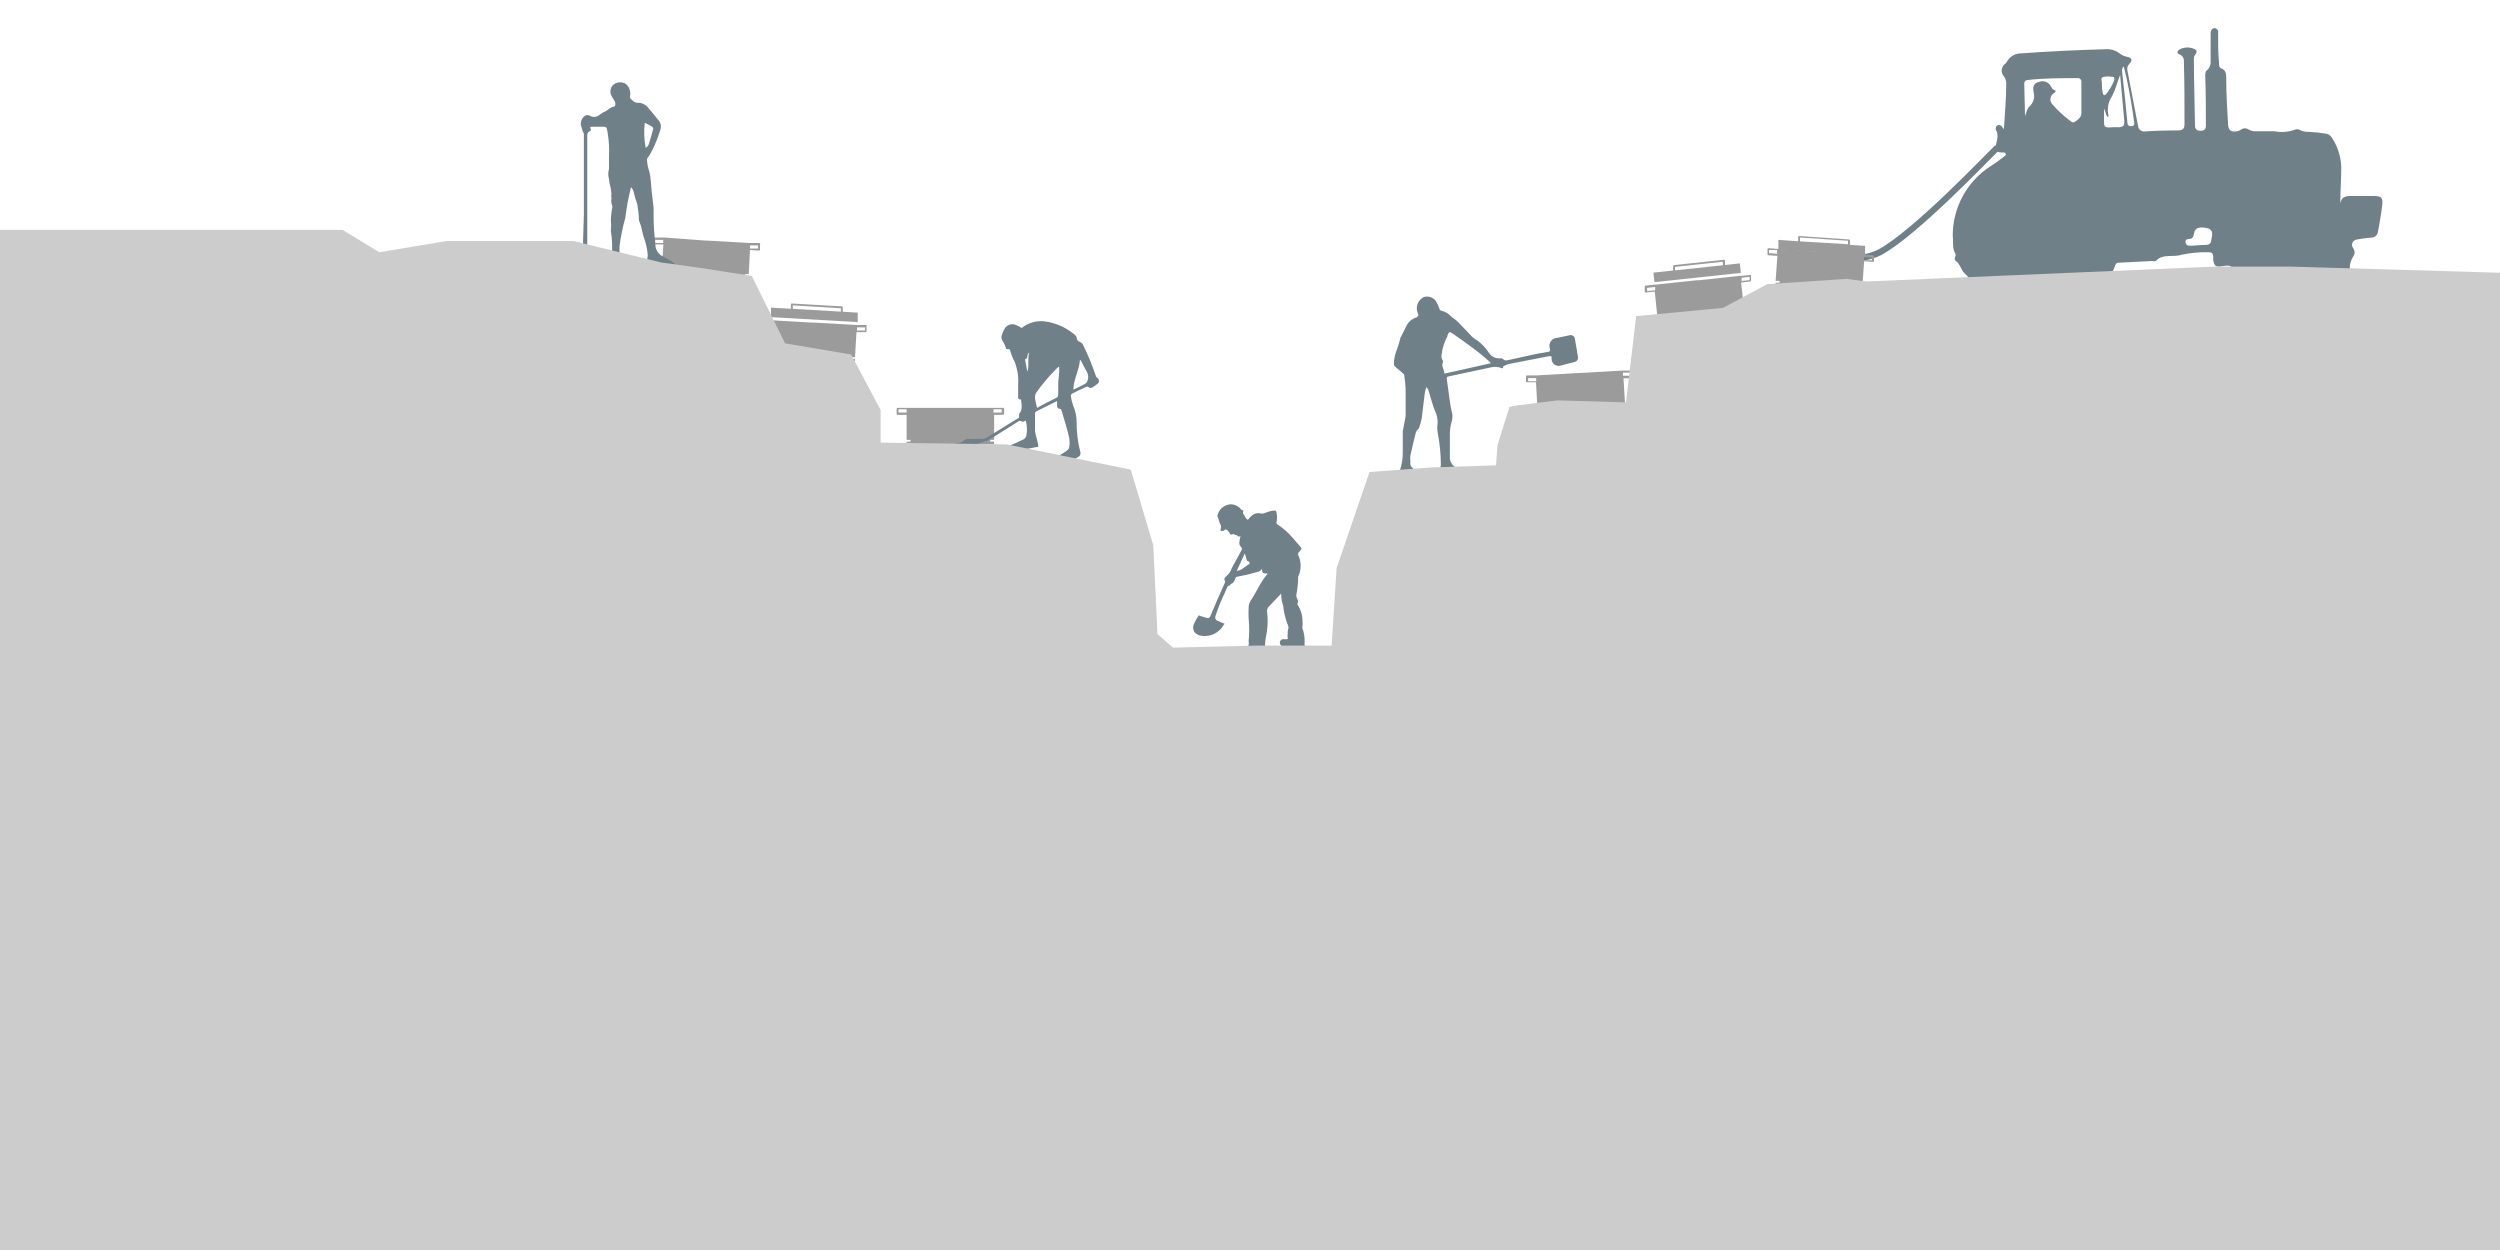
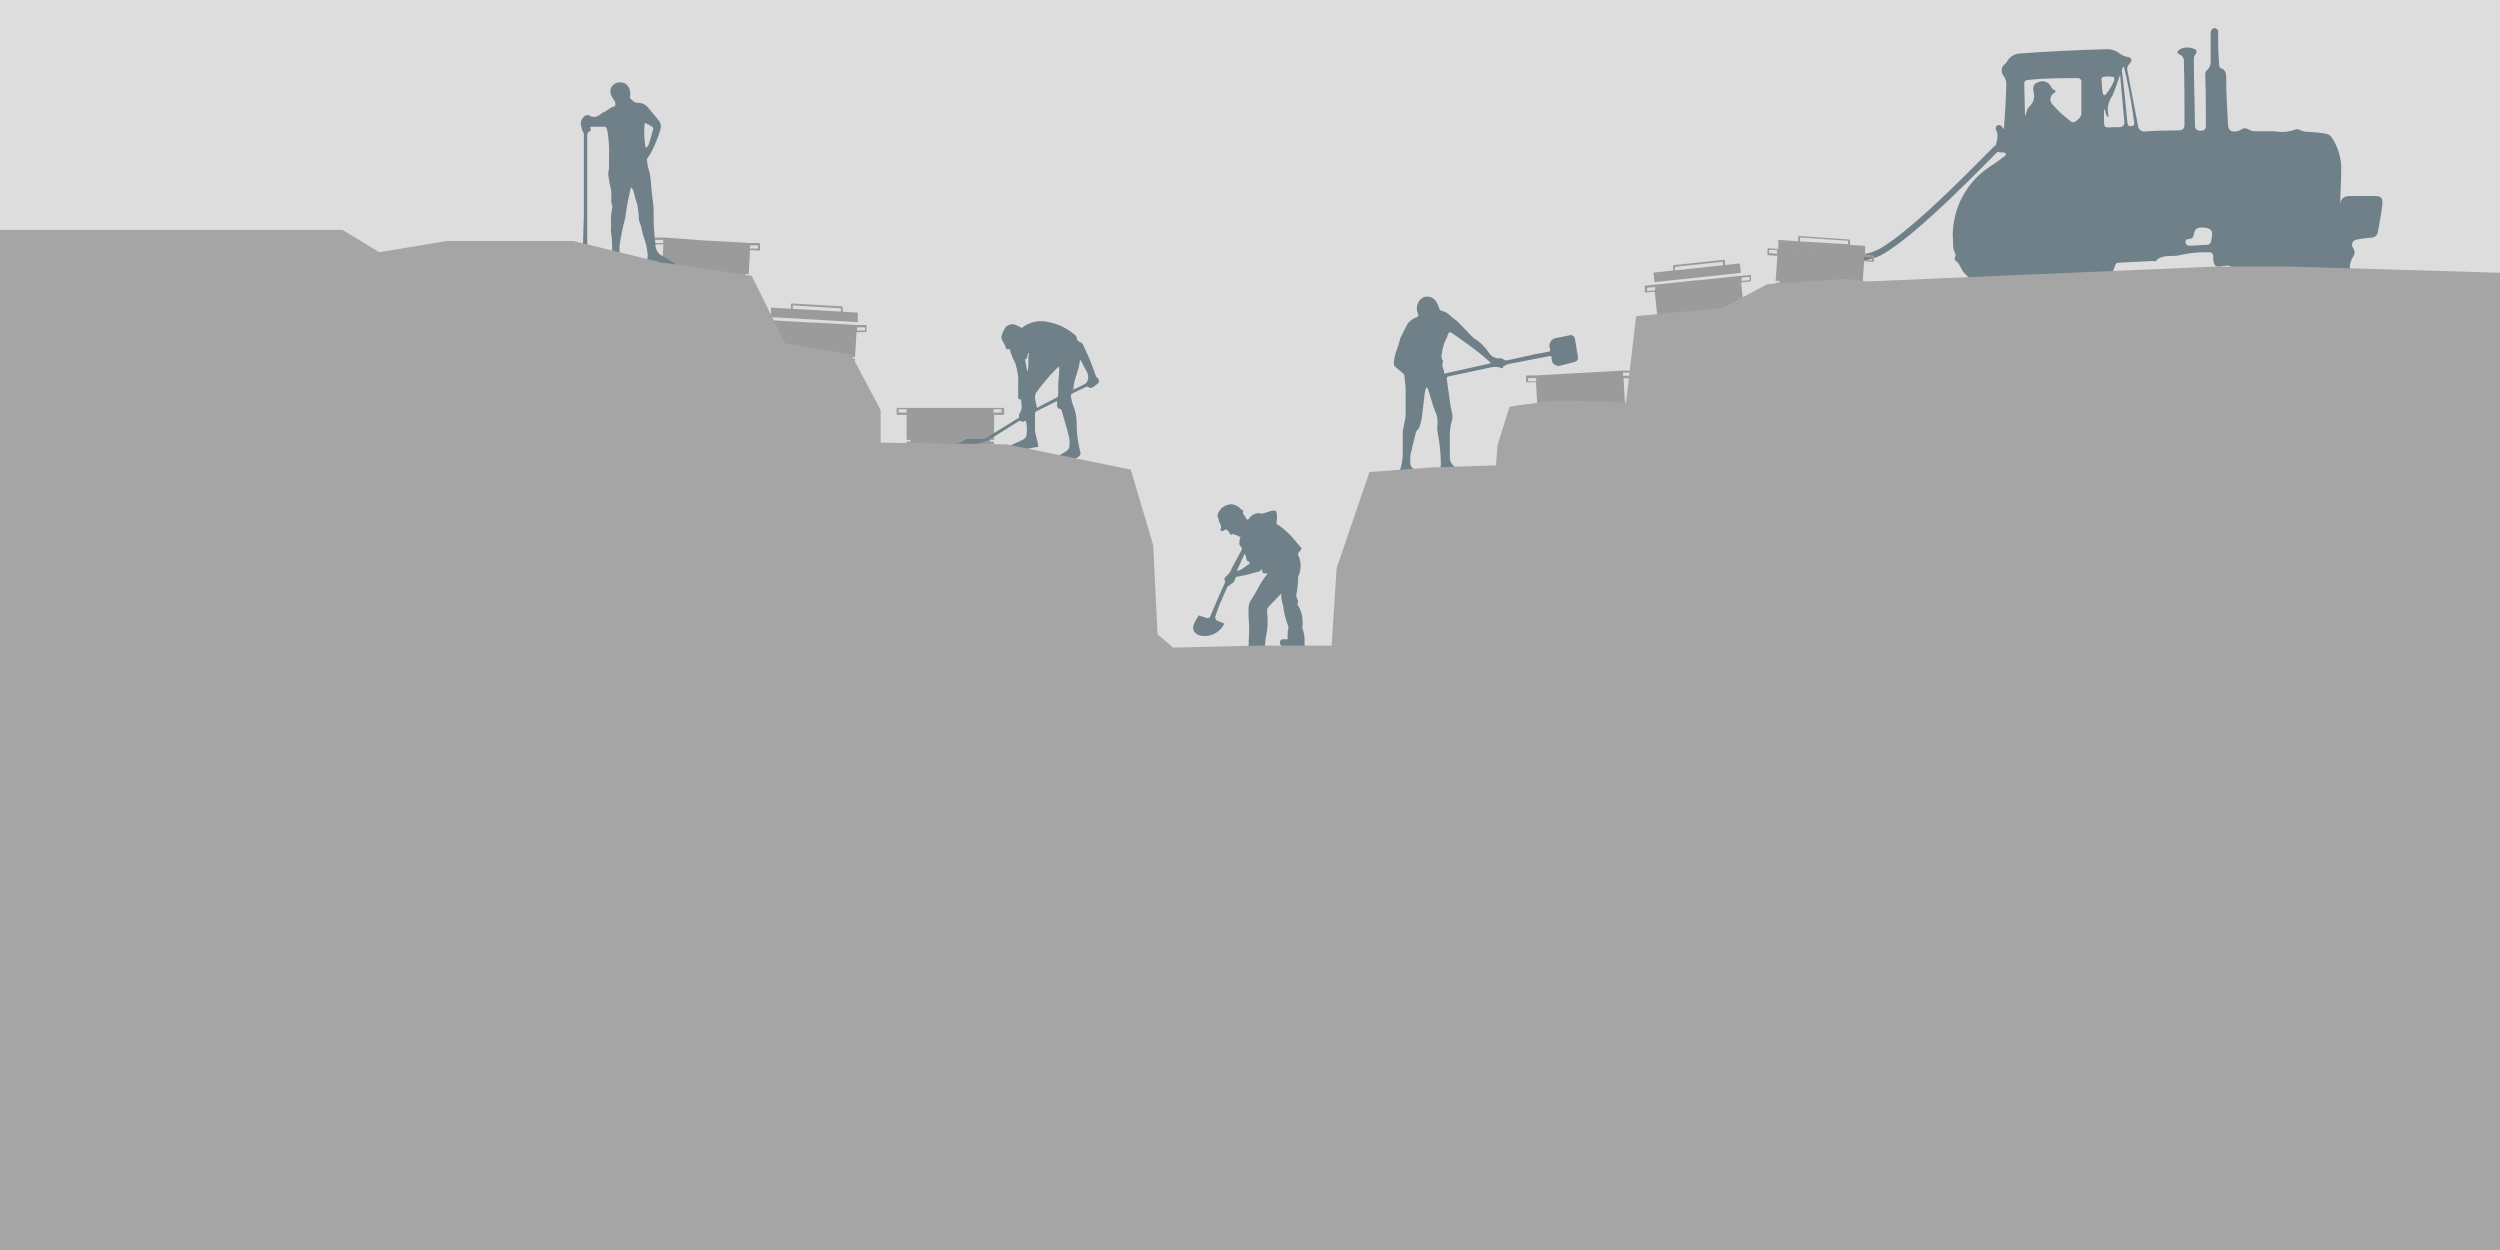
<svg xmlns="http://www.w3.org/2000/svg" viewBox="0 0 200 100">
  <defs>
-     <style>.cls-1{fill:none;stroke:#708088;stroke-miterlimit:10;stroke-width:0.5px;}.cls-2{fill:#9b9b9b;}.cls-3{fill:#708088;}.cls-4{fill:#ccc;}</style>
+     <style>.cls-1{fill:#ddd;}.cls-2{fill:none;stroke:#708088;stroke-miterlimit:10;stroke-width:0.5px;}.cls-3{fill:#9b9b9b;}.cls-4{fill:#708088;}.cls-5{fill:#a5a5a5;}</style>
  </defs>
  <g id="Capa_2" data-name="Capa 2">
-     <path class="cls-1" d="M149,20.61a4.62,4.62,0,0,0,1.39-.43c2.87-1.57,8.55-7.56,9.4-8.38" />
-     <path class="cls-2" d="M148,19.59l0-.35a.08.08,0,0,0-.07-.08l-4-.28a.08.08,0,0,0-.08.07l0,.35-1.58-.11,0,.76,6.94.48,0-.76ZM144,19l3.84.26,0,.28L144,19.31Z" />
-     <path class="cls-2" d="M149.85,20.42l-.72-.05h-.08l-3.31-.23h-.15l-3.31-.23h-.09l-.71-.05a.07.07,0,0,0-.08.07l0,.41s0,.07.07.08l.72.05-.14,2,.31,0v.15l-.31,0,0,.21,3.4.23h.15l3.39.24,0-.2-.31,0V22.9l.31,0,.14-2,.71.05a.07.07,0,0,0,.08-.07l0-.41S149.89,20.43,149.85,20.42Zm-7.68-.12-.65-.05,0-.25.64,0Zm7.58.52-.64,0v-.26l.65.05Z" />
-     <path class="cls-2" d="M138,21.2l0-.35a.08.08,0,0,0-.08-.07l-4,.43a.08.08,0,0,0-.07.08l0,.35-1.58.17.09.76,6.91-.74-.08-.76Zm-4,.15,3.83-.41,0,.28-3.83.41Z" />
-     <path class="cls-2" d="M140,22l-.72.07h-.08l-3.3.35-.15,0-3.3.35h-.08l-.72.08a.08.08,0,0,0-.07.08l0,.41a.06.06,0,0,0,.08.06l.72-.07.21,2,.31,0v.14l-.3,0,0,.2,3.38-.37h.15l3.38-.36,0-.2-.31,0v-.14l.31,0-.22-2,.72-.08a.08.08,0,0,0,.07-.08l0-.41A.06.06,0,0,0,140,22Zm-7.59,1.22-.64.07,0-.26.64-.07Zm7.56-.81-.64.07,0-.26.64-.07Z" />
-     <path class="cls-2" d="M60.74,19.44l-.71,0h-.09l-3.31-.19h-.15L53.17,19h-.09l-.72,0s-.07,0-.08.07l0,.4a.08.08,0,0,0,.07.08l.72,0-.12,2,.31,0v.14l-.31,0,0,.2,3.4.2h.15l3.4.2v-.21h-.31v-.15l.31,0L60,20l.72.05a.08.08,0,0,0,.08-.07l0-.41A.08.08,0,0,0,60.74,19.44Zm-7.68,0-.65,0,0-.25.64,0Zm7.59.44-.65,0,0-.25.64,0Z" />
-     <path class="cls-2" d="M67.42,24.94l0-.35a.07.07,0,0,0-.07-.08l-4-.23a.07.07,0,0,0-.08.07l0,.35-1.59-.09,0,.76,6.94.4,0-.76Zm-4-.51,3.85.23,0,.27-3.84-.22Z" />
-     <path class="cls-2" d="M69.3,26l-.72,0H68.5l-3.31-.19H65l-3.32-.19h-.08l-.72,0a.08.08,0,0,0-.08.08l0,.4a.07.07,0,0,0,.07.08l.72,0-.12,2,.31,0v.14l-.31,0v.2l3.4.2H65l3.4.19v-.2l-.31,0v-.14l.31,0,.12-2,.72,0a.08.08,0,0,0,.08-.08l0-.4A.07.07,0,0,0,69.3,26Zm-7.68,0-.65,0,0-.25.64,0Zm7.58.44-.64,0v-.25l.65,0Z" />
-     <path class="cls-2" d="M130.54,29.65l-.72,0h-.09l-3.31.19h-.15l-3.31.19h-.09l-.72,0a.08.08,0,0,0-.07.08l0,.4a.07.07,0,0,0,.08.07l.72,0,.11,2,.31,0v.14l-.31,0V33l3.4-.19h.15l3.4-.2,0-.2-.31,0v-.15H130l-.12-2,.72,0a.08.08,0,0,0,.07-.08l0-.41A.08.08,0,0,0,130.54,29.65Zm-7.64.85-.65,0v-.25l.64,0Zm7.58-.44-.64,0v-.25l.64,0Z" />
-     <path class="cls-2" d="M80.2,32.63H71.81a.08.08,0,0,0-.08.08v.4a.08.08,0,0,0,.08.08h.72v2h.31v.14h-.31v.2h7v-.2h-.31v-.14h.31v-2h.72a.09.09,0,0,0,.08-.08v-.4A.09.09,0,0,0,80.2,32.63ZM72.53,33h-.65v-.26h.65Zm7.6,0h-.65v-.26h.65Z" />
-     <path class="cls-3" d="M102.49,47.49l-.42.44c-.19.2-.37.4-.56.59a.52.52,0,0,0-.14.45,6,6,0,0,1-.11,2.07,3.59,3.59,0,0,0-.05.46.22.22,0,0,0,0,.14,1.39,1.39,0,0,1,.05.7.29.29,0,0,0,0,.16.64.64,0,0,1,0,.49.14.14,0,0,1-.12.1l-.23,0c-.07,0-.14,0-.19,0s0,0-.06,0a.26.26,0,0,1-.17.14,2.57,2.57,0,0,1-1.48.06c-.13,0-.14-.1-.13-.2a.36.36,0,0,1,.24-.28,2.18,2.18,0,0,0,.6-.32.17.17,0,0,0,.07-.19,1,1,0,0,1,.1-.7.61.61,0,0,0,0-.3,9.32,9.32,0,0,0,0-1.83,7.32,7.32,0,0,1,0-.81,1.08,1.08,0,0,1,.19-.65c.27-.4.49-.84.73-1.26a5,5,0,0,1,.56-.8s.06,0,0-.07,0,0-.07,0c-.18,0-.3,0-.33-.23a.28.28,0,0,0-.06-.14c-.05.2-.22.21-.37.26a14.3,14.3,0,0,1-1.57.37.17.17,0,0,0-.14.12v0c-.07.15-.09.33-.28.42s-.1.11-.16.16,0,0-.06,0-.12.06-.14.12c-.19.42-.38.83-.56,1.25s-.27.71-.39,1.07a.3.3,0,0,0,.19.4l.47.19c.07,0,.08.05,0,.11a1.73,1.73,0,0,1-1.86.87.8.8,0,0,1-.5-.31.67.67,0,0,1,0-.67,2.73,2.73,0,0,1,.34-.6c0-.05.07-.05.12,0l.49.15a.24.24,0,0,0,.35-.16c.37-.89.76-1.78,1.16-2.66a.12.12,0,0,0,0-.14c-.08-.11-.07-.15,0-.25s.24-.23.34-.36a1.44,1.44,0,0,0,.2-.39L99.33,44a.17.17,0,0,0,0-.18.54.54,0,0,0-.09-.12.36.36,0,0,1-.08-.36,2,2,0,0,1,.08-.45c-.14.09-.21,0-.28-.06s-.16,0-.23-.09,0,0-.07,0-.05,0-.08,0-.12.07-.17,0a.82.82,0,0,0-.29-.37s-.08,0-.12,0a.31.31,0,0,1-.25.11c-.1,0-.13-.06-.1-.15s0,0,0,0,.08-.22,0-.34a1,1,0,0,1-.13-.32,1.09,1.09,0,0,0-.12-.36.12.12,0,0,1,0-.1,1.16,1.16,0,0,1,1.11-.87,1.13,1.13,0,0,1,.79.42.17.17,0,0,0,.08.06c.09,0,.12,0,.07.12s0,.1,0,.15a2.16,2.16,0,0,1,.22.36.13.13,0,0,0,.06.07c.09.08.1.07.16,0a1.35,1.35,0,0,1,.41-.38.86.86,0,0,1,.59-.06.33.33,0,0,0,.17,0l.5-.17a1.32,1.32,0,0,1,.39-.06c.11,0,.15,0,.17.15a1.91,1.91,0,0,1,0,.79.14.14,0,0,0,.07.16A5.54,5.54,0,0,1,103.39,43l.69.8a.12.12,0,0,1,0,.17l-.23.28s0,.09,0,.14a2,2,0,0,1,0,1.75.47.47,0,0,0,0,.17,7.59,7.59,0,0,1-.14,1.26.25.25,0,0,0,0,.17l.09.22a.31.31,0,0,1,0,.31s0,.06,0,.1a2.39,2.39,0,0,1,.4,1.28,2.25,2.25,0,0,1,0,.44.27.27,0,0,0,0,.2,2.73,2.73,0,0,1,.17,1,1,1,0,0,0,0,.3.26.26,0,0,1-.17.33A.41.41,0,0,1,104,52a.74.74,0,0,1-.53-.17c-.07-.06-.15,0-.23,0a1,1,0,0,1-.67-.14.3.3,0,0,1-.17-.37.29.29,0,0,1,.35-.18h.13c.15,0,.16,0,.13-.16a.59.59,0,0,1,0-.19c0-.17,0-.35.06-.52a.26.26,0,0,0,0-.15,6.39,6.39,0,0,1-.38-1.36c0-.28-.13-.55-.17-.83Zm-3.55-1.82a1,1,0,0,0,.51-.21l.42-.3s.1,0,.09-.09,0-.14-.11-.17-.11-.08-.13-.16a2.38,2.38,0,0,0-.14-.46Z" />
-     <path class="cls-3" d="M113.48,25.21a1.38,1.38,0,0,0-.06-.16,1,1,0,0,1,.5-1.29.86.86,0,0,1,1,.41,3.14,3.14,0,0,1,.23.53.22.22,0,0,0,.16.16,1.37,1.37,0,0,1,.68.36c.18.2.44.33.64.53.39.39.76.8,1.15,1.2a2.46,2.46,0,0,0,.44.31,4,4,0,0,1,.92,1,.94.94,0,0,0,.91.4.29.29,0,0,1,.21.08.35.35,0,0,0,.34.08l2.33-.51.9-.16c.15,0,.21-.08.17-.25a.63.63,0,0,1,.57-.87l1-.21a.33.33,0,0,1,.42.28l.24,1.4a.36.36,0,0,1-.27.46q-.59.16-1.17.3a.55.55,0,0,1-.66-.54c0-.25,0-.26-.29-.21l-3.19.62a2.44,2.44,0,0,0-.41.19.32.32,0,0,1,0,.13.15.15,0,0,1-.11,0,1.41,1.41,0,0,0-.76-.08l-3.38.72c-.28.06-.27.07-.23.35.08.56.15,1.12.23,1.68a6.75,6.75,0,0,0,.14.76,1.43,1.43,0,0,1,0,.87,3.37,3.37,0,0,0-.14.89c0,.44,0,1.63,0,2.08a.91.91,0,0,0,.3.55,1.7,1.7,0,0,0,.71.42,1.07,1.07,0,0,1,.44.27.17.17,0,0,1-.13.28,3.2,3.2,0,0,1-.69,0c-.4-.06-.8-.15-1.2-.23l-.23-.07c-.13,0-.11-.13-.07-.24a1.37,1.37,0,0,0,.15-.54,13.93,13.93,0,0,0-.26-2.58,2.17,2.17,0,0,1,0-.72,2.14,2.14,0,0,0-.21-1,4.14,4.14,0,0,1-.21-.59c-.12-.37-.22-.74-.33-1.1a1.07,1.07,0,0,0-.14-.2,1.94,1.94,0,0,0-.13.42c-.09.69-.16,1.37-.25,2.06a5.2,5.2,0,0,1-.2.75c0,.08-.12.14-.18.22a.91.91,0,0,0-.09.17c-.15.62-.31,1.23-.44,1.85a1.5,1.5,0,0,0,0,.42,2.64,2.64,0,0,0,0,.28.49.49,0,0,0,.09.22c.22.22.46.42.68.64a.88.88,0,0,1,.14.23c-.08,0-.15.09-.23.09l-.87,0c-.31,0-.48-.27-.7-.43a.12.12,0,0,1,0-.12,4.22,4.22,0,0,0,.28-1.65c0-.5,0-1,0-1.49,0,0,0-.08,0-.11.07-.41.15-.81.23-1.22a.57.57,0,0,0,0-.13c0-.27,0-.53,0-.8s0-.78,0-1.17-.07-.79-.11-1.18a.17.17,0,0,0-.06-.12c-.22-.19-.45-.37-.67-.57a.3.3,0,0,1-.1-.22,3.12,3.12,0,0,1,.22-1.09c.12-.3.2-.61.29-.92,0-.05,0-.1.05-.14.16-.33.33-.65.5-1a1.33,1.33,0,0,1,.79-.58Zm5.79,3.85-.08-.1c-.24-.21-.48-.43-.73-.63s-.42-.33-.63-.49c-.54-.39-1.07-.78-1.62-1.16-.23-.17-.3-.13-.41.14l0,.07a3.94,3.94,0,0,0-.47,1.49.56.56,0,0,0,.11.48s0,.07,0,.09c-.17.34.11.61.11.94Z" />
-     <path class="cls-3" d="M50.47,15c-.08.38-.18.76-.25,1.14s-.14.86-.2,1.3a0,0,0,0,1,0,0,16,16,0,0,0-.46,2.27c0,.07,0,.16,0,.24s0,.45,0,.67a4,4,0,0,0,0,.5c.08.34,0,.42-.32.39a3.4,3.4,0,0,1-.46-.07.19.19,0,0,1-.17-.24c0-.15.12-.3.18-.44a1.52,1.52,0,0,0,.16-.4,7.8,7.8,0,0,0-.08-1.87c0-.25.05-.51,0-.76a5.47,5.47,0,0,1,.12-1.15.25.25,0,0,0,0-.09,1,1,0,0,1-.07-.62c0-.12-.06-.24,0-.35a4.77,4.77,0,0,0-.17-.93c0-.21-.08-.41-.09-.62s.05-.33.06-.5,0-.46,0-.69a2.46,2.46,0,0,1,0-.26,8.72,8.72,0,0,0-.09-1.77,2.13,2.13,0,0,0-.1-.49.19.19,0,0,0-.17-.12c-.31,0-.62,0-.92,0s-.23,0-.17.25a.2.2,0,0,0,0,.07.35.35,0,0,0-.29.35c0,.23,0,.46,0,.69,0,1.11,0,2.22,0,3.33,0,1.59,0,3.19,0,4.79,0,.22,0,.45,0,.67s0,.18.16.19a.87.87,0,0,1,.4.08.72.72,0,0,1,.31.34c.1.37.14.75.21,1.13H46.19c-.1-.4-.21-.78-.29-1.16s.12-.52.47-.47.25,0,.25-.21l.09-3.08c0-.56,0-1.11,0-1.67,0-1.58,0-3.15,0-4.72,0-.09-.08-.16-.11-.25s-.06-.24-.1-.36a.73.73,0,0,1,.19-.75.37.37,0,0,1,.46-.12A.69.69,0,0,0,48,9.16a1.38,1.38,0,0,1,.41-.24c.24-.12.42-.35.7-.39.13,0,.16-.27.07-.42s-.15-.26-.23-.38a.76.76,0,0,1,.1-.94.88.88,0,0,1,1-.09,1,1,0,0,1,.35,1,.23.23,0,0,0,.06.21c.16.15.31.32.56.31a1.06,1.06,0,0,1,.86.43c.3.35.59.71.88,1.07a.78.78,0,0,1,.08.62,10.26,10.26,0,0,1-.68,1.72,4.37,4.37,0,0,1-.4.65.2.2,0,0,0,0,.08,4.1,4.1,0,0,0,.06.49c.06.27.16.53.2.8s.08.86.12,1.28.11.86.15,1.29c0,.24,0,.49,0,.73,0,.73.06,1.45.14,2.17a1.07,1.07,0,0,0,.44.87l.67.37a3.58,3.58,0,0,1,.45.31.15.15,0,0,1,0,.14.21.21,0,0,1-.13.07l-.63,0-1.37-.22a.84.84,0,0,1-.22-.1.5.5,0,0,0,.11-.17,1.85,1.85,0,0,0,.07-.41A5.28,5.28,0,0,0,51.51,19c-.1-.3-.15-.62-.23-.92a2.65,2.65,0,0,0-.11-.3.76.76,0,0,1-.06-.2c0-.4-.06-.8-.12-1.2a4,4,0,0,0-.16-.49c-.06-.2-.09-.4-.15-.59a1.59,1.59,0,0,0-.15-.29Zm1.11-5.18a6.91,6.91,0,0,0,.07,2,.35.35,0,0,0,.13-.08.59.59,0,0,0,.12-.2q.2-.62.36-1.23a.23.23,0,0,0-.09-.18Z" />
-     <path class="cls-3" d="M81.88,26.13a2.47,2.47,0,0,1,1.88-.39A4.58,4.58,0,0,1,86,26.8a.38.38,0,0,1,.14.24c0,.17.08.23.2.3a.54.54,0,0,1,.27.18c.23.47.45.95.65,1.44s.27.75.41,1.12a.25.25,0,0,0,.11.15.29.29,0,0,1,0,.49,2.52,2.52,0,0,1-.33.24c-.11.06-.23.15-.37,0a.2.2,0,0,0-.2,0c-.38.17-.75.34-1.11.53a.21.21,0,0,0-.1.2,3.34,3.34,0,0,0,.19.77,3.49,3.49,0,0,1,.27,1.31,9.2,9.2,0,0,0,.31,2.45.33.33,0,0,1-.08.26,1.71,1.71,0,0,1-1.4.34.21.21,0,0,1-.24-.17.28.28,0,0,1,.15-.29,4.66,4.66,0,0,0,.47-.3c.08-.07.18-.15.19-.24a2.34,2.34,0,0,0,0-.83c-.17-.73-.4-1.45-.61-2.17a.17.17,0,0,0-.15-.12c-.15,0-.19-.11-.2-.22s0-.25,0-.4l-1.69.84a.2.2,0,0,0-.08.15c0,.42,0,.84,0,1.26s.16.75.23,1.13,0,.28-.21.32L81.75,36l-.7.07a.23.23,0,0,1-.27-.22c0-.17.08-.22.19-.28.31-.14.61-.27.91-.42a.47.47,0,0,0,.24-.36,2.61,2.61,0,0,0-.06-1.14c-.08,0-.15.1-.22.09a1.11,1.11,0,0,1-.22-.07s-.05,0-.08,0L79.26,35.1a1.83,1.83,0,0,1-.24.13c-.22.09-.45.16-.68.23a1.61,1.61,0,0,1-.37.07l-1.38,0-.17,0,0,0s.09-.08.12-.07a1,1,0,0,0,.61-.25.48.48,0,0,1,.28-.1c.39,0,.78,0,1.17,0a.53.53,0,0,0,.28-.07l2.42-1.49c.12-.07.28-.11.22-.32,0,0,0-.07,0-.1.31-.35.21-.76.16-1.17-.24,0-.24-.11-.23-.28s0-.57,0-.86a3.94,3.94,0,0,0,0-.69A4.83,4.83,0,0,0,81.2,29a4.66,4.66,0,0,1-.38-.93c0-.11-.07-.17-.19-.14s-.14,0-.17-.13a1.69,1.69,0,0,0-.13-.31c-.11-.21-.28-.4-.19-.66a2,2,0,0,1,.2-.48.72.72,0,0,1,1-.32l.41.21Zm2.69,5.66c.06,0,.09-.19.09-.29,0-.28,0-.56,0-.84s.06-.54.07-.81a5,5,0,0,0,0-.52.68.68,0,0,0-.14.09c-.35.36-.7.72-1,1.1a9.36,9.36,0,0,0-.72.94.79.79,0,0,0-.06.46,5.44,5.44,0,0,0,.16.71C83.45,32.35,84,32.08,84.57,31.79Zm1.3-.62.4-.19.32-.16c.12-.08.31-.14.36-.25a.85.85,0,0,0,0-.82c-.18-.3-.33-.62-.49-.93l-.07,0C86.34,29.63,85.88,30.33,85.87,31.17Zm-3.69-1.44c.18-.31,0-1.22.16-1.5-.21,0-.08.55-.34.5Z" />
-     <path class="cls-3" d="M158,22.73c-.27-.19-.62-.69-.85-.88s-.35-.77-.71-1c-.18-.13.08-.4,0-.54-.29-.44-.15-.93-.22-1.39h0a6.6,6.6,0,0,1,3-5.61,9.72,9.72,0,0,0,1.05-.75c.09-.07.22-.11.19-.25s-.2-.11-.31-.11c-.4,0-.58-.16-.49-.56s.27-.84,0-1.27c0,0,0-.05,0-.08s0-.23.16-.27a.28.28,0,0,1,.31.08l.18.24c.08-1.21.18-2.39.19-3.58a1,1,0,0,0-.19-.66.67.67,0,0,1,.11-1,.51.51,0,0,0,.13-.16,1.26,1.26,0,0,1,1-.66q3.44-.25,6.89-.34a1.63,1.63,0,0,1,1.11.32,1.44,1.44,0,0,0,.64.29c.36.06.43.29.17.55a.55.55,0,0,0-.17.53c.28,1.47.57,3,.85,4.42a.5.5,0,0,0,.61.46c.86-.06,1.73-.07,2.6-.08.37,0,.51-.13.51-.5,0-1.68,0-3.36-.05-5a.54.54,0,0,0-.33-.57c-.31-.12-.18-.3,0-.41a1.3,1.3,0,0,1,1-.09c.28.07.49.2.23.52a.51.51,0,0,0-.1.36c0,1.77.07,3.53.09,5.3,0,.3.15.42.45.42s.42-.13.42-.43c0-1.32,0-2.64-.05-3.95,0-.17,0-.37.14-.46s.29-.37.29-.63c0-.77,0-1.54,0-2.31,0-.34.25-.53.46-.38s.14.27.14.42c0,.76,0,1.52.07,2.27,0,.17,0,.41.14.46.52.18.42.61.44,1,0,1.14.08,2.28.14,3.41,0,.6.27.76.85.61a.68.68,0,0,0,.22-.12.5.5,0,0,1,.56,0,1,1,0,0,0,.64.15c.48,0,.95,0,1.43,0a3.2,3.2,0,0,0,1.65-.12.42.42,0,0,1,.36,0,1.5,1.5,0,0,0,.77.17,11.93,11.93,0,0,1,1.34.14.69.69,0,0,1,.48.31,4.54,4.54,0,0,1,.76,2.32c0,1-.07,2-.08,3,.06-.56.43-.65.88-.64.61,0,1.21,0,1.81,0s.73.15.67.71c-.08.73-.22,1.46-.35,2.19a.53.53,0,0,1-.55.43,10.58,10.58,0,0,0-1.13.15.43.43,0,0,0-.29.7.57.57,0,0,1,0,.66A1.7,1.7,0,0,0,188,21.7a.42.42,0,0,1-.38.55.57.57,0,0,0-.45.38l-7.81.08c.06-.14-.06-.21-.16-.26a.87.87,0,0,0-.28-.05.37.37,0,0,1-.32-.39c0-.77-.09-.84-.85-.71-.46.09-.6,0-.69-.48,0-.1,0-.2,0-.29,0-.27-.16-.37-.42-.35a9.19,9.19,0,0,0-2.12.2c-.68.23-1.49-.12-2.06.5,0,.05-.19,0-.28,0l-2.56.13c-.16,0-.33,0-.39.19a4.2,4.2,0,0,1-.88,1.5Zm4-13.45c.12-.23.13-.57.37-.78a1.1,1.1,0,0,0,.32-1.11c-.08-.48,0-.72.41-.83a.76.76,0,0,1,1,.4.36.36,0,0,0,.19.21c.21.09.22.15,0,.3a.58.58,0,0,0-.06.92,7.87,7.87,0,0,0,1.23,1.15c.16.12.32.35.54.2s.51-.35.51-.68c0-.83,0-1.66,0-2.49a.28.28,0,0,0-.3-.32c-1.33,0-2.66,0-4,.15a.27.27,0,0,0-.27.27ZM169.61,6c-.23.57-.37,1.14-.63,1.67a1.94,1.94,0,0,0-.29,1.62l-.08.06c-.18-.16-.13-.44-.29-.64,0,.29,0,.55,0,.82,0,.69,0,.69.72.65a3,3,0,0,1,.42,0c.4,0,.52-.16.48-.53C169.83,8.42,169.72,7.21,169.61,6Zm5.66,13.66.92-.06c.69,0,.66-.05.77-.71.07-.43-.11-.59-.48-.66-.55-.09-.88,0-.95.41s-.17.46-.47.49c-.12,0-.23.06-.22.2a.3.3,0,0,0,.23.32A.76.76,0,0,0,175.27,19.65ZM169.9,5.31a.47.47,0,0,0-.13.46L170,7.86c.07.64.12,1.28.19,1.92,0,.2.11.36.36.31s.2-.22.17-.39-.07-.53-.11-.79C170.42,7.72,170.22,6.54,169.9,5.31ZM168.15,6.7a3,3,0,0,0,.07.74c.05.19.14.24.28.07a4,4,0,0,0,.65-1.12c0-.09,0-.22-.08-.23a2.09,2.09,0,0,0-.83,0C168,6.26,168.18,6.54,168.15,6.7Z" />
-     <polygon class="cls-4" points="0 18.39 27.4 18.39 30.34 20.18 35.74 19.28 45.87 19.28 52.9 21 55.81 21.4 60.14 22.07 62.81 27.47 68.09 28.36 70.45 32.8 70.45 35.41 80.53 35.55 90.46 37.57 92.26 43.62 92.6 50.73 93.84 51.81 100.32 51.65 106.53 51.65 106.93 45.45 109.56 37.76 114.58 37.39 119.68 37.23 119.8 35.61 120.76 32.55 121.38 32.43 124.59 32.03 130.08 32.19 130.89 25.29 137.83 24.63 141.39 22.73 147.72 22.31 149.3 22.52 177.12 21.33 183.33 21.33 200 21.82 200 100 0 100 0 18.39" />
+     <rect class="cls-1" width="200" height="100" />
+     <path class="cls-2" d="M149,20.61a4.62,4.62,0,0,0,1.39-.43c2.87-1.57,8.55-7.56,9.4-8.38" />
+     <path class="cls-3" d="M148,19.59l0-.35a.08.08,0,0,0-.07-.08l-4-.28a.08.08,0,0,0-.08.07l0,.35-1.58-.11,0,.76,6.94.48,0-.76ZM144,19l3.84.26,0,.28L144,19.31Z" />
+     <path class="cls-3" d="M149.85,20.42l-.72-.05h-.08l-3.31-.23h-.15l-3.31-.23h-.09l-.71-.05a.07.07,0,0,0-.08.07l0,.41s0,.07.07.08l.72.05-.14,2,.31,0v.15l-.31,0,0,.21,3.4.23h.15l3.39.24,0-.2-.31,0V22.9l.31,0,.14-2,.71.05a.07.07,0,0,0,.08-.07l0-.41S149.89,20.43,149.85,20.42Zm-7.68-.12-.65-.05,0-.25.64,0Zm7.58.52-.64,0v-.26l.65.05Z" />
+     <path class="cls-3" d="M138,21.2l0-.35a.08.08,0,0,0-.08-.07l-4,.43a.08.08,0,0,0-.07.08l0,.35-1.58.17.09.76,6.91-.74-.08-.76Zm-4,.15,3.83-.41,0,.28-3.83.41Z" />
+     <path class="cls-3" d="M140,22l-.72.07h-.08l-3.3.35-.15,0-3.3.35h-.08l-.72.08a.08.08,0,0,0-.07.08l0,.41a.06.06,0,0,0,.08.06l.72-.07.21,2,.31,0v.14l-.3,0,0,.2,3.38-.37h.15l3.38-.36,0-.2-.31,0v-.14l.31,0-.22-2,.72-.08a.08.08,0,0,0,.07-.08l0-.41A.06.06,0,0,0,140,22Zm-7.59,1.22-.64.07,0-.26.64-.07Zm7.56-.81-.64.07,0-.26.64-.07Z" />
+     <path class="cls-3" d="M60.74,19.44l-.71,0h-.09l-3.31-.19h-.15L53.17,19h-.09l-.72,0s-.07,0-.08.07l0,.4a.08.08,0,0,0,.07.08l.72,0-.12,2,.31,0v.14l-.31,0,0,.2,3.4.2h.15l3.4.2v-.21h-.31v-.15l.31,0L60,20l.72.05a.08.08,0,0,0,.08-.07l0-.41A.08.08,0,0,0,60.74,19.44Zm-7.68,0-.65,0,0-.25.64,0Zm7.59.44-.65,0,0-.25.64,0Z" />
+     <path class="cls-3" d="M67.42,24.94l0-.35a.07.07,0,0,0-.07-.08l-4-.23a.07.07,0,0,0-.08.07l0,.35-1.59-.09,0,.76,6.94.4,0-.76Zm-4-.51,3.85.23,0,.27-3.84-.22Z" />
+     <path class="cls-3" d="M69.3,26l-.72,0H68.5l-3.31-.19H65l-3.32-.19h-.08l-.72,0a.08.08,0,0,0-.08.08l0,.4a.07.07,0,0,0,.07.08l.72,0-.12,2,.31,0v.14l-.31,0v.2l3.4.2H65l3.4.19v-.2l-.31,0v-.14l.31,0,.12-2,.72,0a.08.08,0,0,0,.08-.08l0-.4A.07.07,0,0,0,69.3,26Zm-7.68,0-.65,0,0-.25.64,0Zm7.58.44-.64,0v-.25l.65,0Z" />
+     <path class="cls-3" d="M130.54,29.65l-.72,0h-.09l-3.31.19h-.15l-3.31.19h-.09l-.72,0a.08.08,0,0,0-.07.08l0,.4a.07.07,0,0,0,.08.07l.72,0,.11,2,.31,0v.14l-.31,0V33l3.4-.19h.15l3.4-.2,0-.2-.31,0v-.15H130l-.12-2,.72,0a.08.08,0,0,0,.07-.08l0-.41A.08.08,0,0,0,130.54,29.65Zm-7.64.85-.65,0v-.25l.64,0Zm7.58-.44-.64,0v-.25l.64,0Z" />
+     <path class="cls-3" d="M80.2,32.63H71.81a.08.08,0,0,0-.08.08v.4a.08.08,0,0,0,.08.08h.72v2h.31v.14h-.31v.2h7v-.2h-.31v-.14h.31v-2h.72a.09.09,0,0,0,.08-.08v-.4A.09.09,0,0,0,80.2,32.63ZM72.53,33h-.65v-.26h.65Zm7.6,0h-.65v-.26h.65Z" />
+     <path class="cls-4" d="M102.49,47.49l-.42.44c-.19.2-.37.4-.56.59a.52.52,0,0,0-.14.45,6,6,0,0,1-.11,2.07,3.59,3.59,0,0,0-.05.46.22.22,0,0,0,0,.14,1.39,1.39,0,0,1,.05.7.29.29,0,0,0,0,.16.64.64,0,0,1,0,.49.14.14,0,0,1-.12.1l-.23,0c-.07,0-.14,0-.19,0s0,0-.06,0a.26.26,0,0,1-.17.14,2.57,2.57,0,0,1-1.48.06c-.13,0-.14-.1-.13-.2a.36.36,0,0,1,.24-.28,2.18,2.18,0,0,0,.6-.32.17.17,0,0,0,.07-.19,1,1,0,0,1,.1-.7.61.61,0,0,0,0-.3,9.32,9.32,0,0,0,0-1.83,7.32,7.32,0,0,1,0-.81,1.08,1.08,0,0,1,.19-.65c.27-.4.49-.84.73-1.26a5,5,0,0,1,.56-.8s.06,0,0-.07,0,0-.07,0c-.18,0-.3,0-.33-.23a.28.28,0,0,0-.06-.14c-.05.2-.22.21-.37.26a14.3,14.3,0,0,1-1.57.37.17.17,0,0,0-.14.12v0c-.07.15-.09.33-.28.42s-.1.11-.16.16,0,0-.06,0-.12.06-.14.12c-.19.42-.38.83-.56,1.25s-.27.71-.39,1.07a.3.3,0,0,0,.19.4l.47.19c.07,0,.08.05,0,.11a1.73,1.73,0,0,1-1.86.87.8.8,0,0,1-.5-.31.67.67,0,0,1,0-.67,2.73,2.73,0,0,1,.34-.6c0-.05.07-.05.12,0l.49.15a.24.24,0,0,0,.35-.16c.37-.89.76-1.78,1.16-2.66a.12.12,0,0,0,0-.14c-.08-.11-.07-.15,0-.25s.24-.23.34-.36a1.44,1.44,0,0,0,.2-.39L99.33,44a.17.17,0,0,0,0-.18.54.54,0,0,0-.09-.12.36.36,0,0,1-.08-.36,2,2,0,0,1,.08-.45c-.14.09-.21,0-.28-.06s-.16,0-.23-.09,0,0-.07,0-.05,0-.08,0-.12.07-.17,0a.82.82,0,0,0-.29-.37s-.08,0-.12,0a.31.31,0,0,1-.25.11c-.1,0-.13-.06-.1-.15s0,0,0,0,.08-.22,0-.34a1,1,0,0,1-.13-.32,1.09,1.09,0,0,0-.12-.36.12.12,0,0,1,0-.1,1.16,1.16,0,0,1,1.11-.87,1.13,1.13,0,0,1,.79.42.17.17,0,0,0,.08.06c.09,0,.12,0,.07.12s0,.1,0,.15a2.16,2.16,0,0,1,.22.36.13.13,0,0,0,.06.07c.09.08.1.07.16,0a1.35,1.35,0,0,1,.41-.38.86.86,0,0,1,.59-.06.33.33,0,0,0,.17,0l.5-.17a1.32,1.32,0,0,1,.39-.06c.11,0,.15,0,.17.15a1.91,1.91,0,0,1,0,.79.14.14,0,0,0,.07.16A5.54,5.54,0,0,1,103.39,43l.69.8a.12.12,0,0,1,0,.17l-.23.28s0,.09,0,.14a2,2,0,0,1,0,1.75.47.47,0,0,0,0,.17,7.59,7.59,0,0,1-.14,1.26.25.25,0,0,0,0,.17l.09.22a.31.31,0,0,1,0,.31s0,.06,0,.1a2.39,2.39,0,0,1,.4,1.28,2.25,2.25,0,0,1,0,.44.27.27,0,0,0,0,.2,2.73,2.73,0,0,1,.17,1,1,1,0,0,0,0,.3.26.26,0,0,1-.17.33A.41.41,0,0,1,104,52a.74.74,0,0,1-.53-.17c-.07-.06-.15,0-.23,0a1,1,0,0,1-.67-.14.3.3,0,0,1-.17-.37.29.29,0,0,1,.35-.18h.13c.15,0,.16,0,.13-.16a.59.59,0,0,1,0-.19c0-.17,0-.35.06-.52a.26.26,0,0,0,0-.15,6.39,6.39,0,0,1-.38-1.36c0-.28-.13-.55-.17-.83Zm-3.55-1.82a1,1,0,0,0,.51-.21l.42-.3s.1,0,.09-.09,0-.14-.11-.17-.11-.08-.13-.16a2.38,2.38,0,0,0-.14-.46Z" />
+     <path class="cls-4" d="M113.48,25.21a1.38,1.38,0,0,0-.06-.16,1,1,0,0,1,.5-1.29.86.86,0,0,1,1,.41,3.14,3.14,0,0,1,.23.53.22.22,0,0,0,.16.16,1.37,1.37,0,0,1,.68.36c.18.2.44.33.64.53.39.39.76.8,1.15,1.2a2.46,2.46,0,0,0,.44.31,4,4,0,0,1,.92,1,.94.94,0,0,0,.91.4.29.29,0,0,1,.21.08.35.35,0,0,0,.34.08l2.33-.51.9-.16c.15,0,.21-.08.17-.25a.63.63,0,0,1,.57-.87l1-.21a.33.33,0,0,1,.42.28l.24,1.4a.36.36,0,0,1-.27.46q-.59.16-1.17.3a.55.55,0,0,1-.66-.54c0-.25,0-.26-.29-.21l-3.19.62a2.44,2.44,0,0,0-.41.19.32.32,0,0,1,0,.13.15.15,0,0,1-.11,0,1.41,1.41,0,0,0-.76-.08l-3.38.72c-.28.06-.27.07-.23.35.08.56.15,1.12.23,1.68a6.75,6.75,0,0,0,.14.76,1.43,1.43,0,0,1,0,.87,3.37,3.37,0,0,0-.14.89c0,.44,0,1.63,0,2.08a.91.91,0,0,0,.3.55,1.7,1.7,0,0,0,.71.42,1.07,1.07,0,0,1,.44.27.17.17,0,0,1-.13.28,3.2,3.2,0,0,1-.69,0c-.4-.06-.8-.15-1.2-.23l-.23-.07c-.13,0-.11-.13-.07-.24a1.37,1.37,0,0,0,.15-.54,13.93,13.93,0,0,0-.26-2.58,2.17,2.17,0,0,1,0-.72,2.14,2.14,0,0,0-.21-1,4.14,4.14,0,0,1-.21-.59c-.12-.37-.22-.74-.33-1.1a1.07,1.07,0,0,0-.14-.2,1.94,1.94,0,0,0-.13.42c-.09.69-.16,1.37-.25,2.06a5.2,5.2,0,0,1-.2.75c0,.08-.12.14-.18.22a.91.91,0,0,0-.09.17c-.15.62-.31,1.23-.44,1.85a1.5,1.5,0,0,0,0,.42,2.64,2.64,0,0,0,0,.28.49.49,0,0,0,.09.22c.22.22.46.42.68.64a.88.88,0,0,1,.14.23c-.08,0-.15.09-.23.09l-.87,0c-.31,0-.48-.27-.7-.43a.12.12,0,0,1,0-.12,4.22,4.22,0,0,0,.28-1.65c0-.5,0-1,0-1.49,0,0,0-.08,0-.11.07-.41.15-.81.23-1.22a.57.57,0,0,0,0-.13c0-.27,0-.53,0-.8s0-.78,0-1.17-.07-.79-.11-1.18a.17.17,0,0,0-.06-.12c-.22-.19-.45-.37-.67-.57a.3.3,0,0,1-.1-.22,3.12,3.12,0,0,1,.22-1.09c.12-.3.2-.61.29-.92,0-.05,0-.1.05-.14.16-.33.33-.65.5-1a1.33,1.33,0,0,1,.79-.58Zm5.79,3.85-.08-.1c-.24-.21-.48-.43-.73-.63s-.42-.33-.63-.49c-.54-.39-1.07-.78-1.62-1.16-.23-.17-.3-.13-.41.14l0,.07a3.94,3.94,0,0,0-.47,1.49.56.56,0,0,0,.11.48s0,.07,0,.09c-.17.34.11.61.11.94Z" />
+     <path class="cls-4" d="M50.47,15c-.08.38-.18.76-.25,1.14s-.14.86-.2,1.3a0,0,0,0,1,0,0,16,16,0,0,0-.46,2.27c0,.07,0,.16,0,.24s0,.45,0,.67a4,4,0,0,0,0,.5c.08.34,0,.42-.32.39a3.4,3.4,0,0,1-.46-.07.19.19,0,0,1-.17-.24c0-.15.12-.3.18-.44a1.52,1.52,0,0,0,.16-.4,7.8,7.8,0,0,0-.08-1.87c0-.25.05-.51,0-.76a5.47,5.47,0,0,1,.12-1.15.25.25,0,0,0,0-.09,1,1,0,0,1-.07-.62c0-.12-.06-.24,0-.35a4.77,4.77,0,0,0-.17-.93c0-.21-.08-.41-.09-.62s.05-.33.06-.5,0-.46,0-.69a2.46,2.46,0,0,1,0-.26,8.72,8.72,0,0,0-.09-1.77,2.13,2.13,0,0,0-.1-.49.19.19,0,0,0-.17-.12c-.31,0-.62,0-.92,0s-.23,0-.17.25a.2.2,0,0,0,0,.07.35.35,0,0,0-.29.35c0,.23,0,.46,0,.69,0,1.11,0,2.22,0,3.33,0,1.59,0,3.19,0,4.79,0,.22,0,.45,0,.67s0,.18.16.19a.87.87,0,0,1,.4.08.72.72,0,0,1,.31.34c.1.37.14.75.21,1.13H46.19c-.1-.4-.21-.78-.29-1.16s.12-.52.47-.47.25,0,.25-.21l.09-3.08c0-.56,0-1.11,0-1.67,0-1.58,0-3.15,0-4.72,0-.09-.08-.16-.11-.25s-.06-.24-.1-.36a.73.73,0,0,1,.19-.75.37.37,0,0,1,.46-.12A.69.69,0,0,0,48,9.16a1.38,1.38,0,0,1,.41-.24c.24-.12.42-.35.7-.39.13,0,.16-.27.07-.42s-.15-.26-.23-.38a.76.76,0,0,1,.1-.94.88.88,0,0,1,1-.09,1,1,0,0,1,.35,1,.23.23,0,0,0,.06.21c.16.15.31.32.56.31a1.06,1.06,0,0,1,.86.43c.3.35.59.71.88,1.07a.78.78,0,0,1,.08.62,10.26,10.26,0,0,1-.68,1.72,4.37,4.37,0,0,1-.4.65.2.2,0,0,0,0,.08,4.1,4.1,0,0,0,.06.49c.06.27.16.53.2.8s.08.86.12,1.28.11.86.15,1.29c0,.24,0,.49,0,.73,0,.73.06,1.45.14,2.17a1.07,1.07,0,0,0,.44.87l.67.37a3.58,3.58,0,0,1,.45.31.15.15,0,0,1,0,.14.21.21,0,0,1-.13.07l-.63,0-1.37-.22a.84.84,0,0,1-.22-.1.5.5,0,0,0,.11-.17,1.85,1.85,0,0,0,.07-.41A5.28,5.28,0,0,0,51.51,19c-.1-.3-.15-.62-.23-.92a2.65,2.65,0,0,0-.11-.3.76.76,0,0,1-.06-.2c0-.4-.06-.8-.12-1.2a4,4,0,0,0-.16-.49c-.06-.2-.09-.4-.15-.59a1.59,1.59,0,0,0-.15-.29Zm1.11-5.18a6.91,6.91,0,0,0,.07,2,.35.35,0,0,0,.13-.08.59.59,0,0,0,.12-.2q.2-.62.36-1.23a.23.23,0,0,0-.09-.18Z" />
+     <path class="cls-4" d="M81.88,26.13a2.47,2.47,0,0,1,1.88-.39A4.58,4.58,0,0,1,86,26.8a.38.38,0,0,1,.14.24c0,.17.08.23.2.3a.54.54,0,0,1,.27.18c.23.47.45.95.65,1.44s.27.75.41,1.12a.25.25,0,0,0,.11.15.29.29,0,0,1,0,.49,2.52,2.52,0,0,1-.33.24c-.11.06-.23.15-.37,0a.2.2,0,0,0-.2,0c-.38.17-.75.34-1.11.53a.21.21,0,0,0-.1.2,3.34,3.34,0,0,0,.19.77,3.49,3.49,0,0,1,.27,1.31,9.2,9.2,0,0,0,.31,2.45.33.33,0,0,1-.08.26,1.71,1.71,0,0,1-1.4.34.21.21,0,0,1-.24-.17.28.28,0,0,1,.15-.29,4.66,4.66,0,0,0,.47-.3c.08-.07.18-.15.19-.24a2.34,2.34,0,0,0,0-.83c-.17-.73-.4-1.45-.61-2.17a.17.17,0,0,0-.15-.12c-.15,0-.19-.11-.2-.22s0-.25,0-.4l-1.69.84a.2.2,0,0,0-.08.15c0,.42,0,.84,0,1.26s.16.75.23,1.13,0,.28-.21.32L81.75,36l-.7.07a.23.23,0,0,1-.27-.22c0-.17.08-.22.19-.28.31-.14.61-.27.91-.42a.47.47,0,0,0,.24-.36,2.61,2.61,0,0,0-.06-1.14c-.08,0-.15.1-.22.09a1.11,1.11,0,0,1-.22-.07s-.05,0-.08,0L79.26,35.1a1.83,1.83,0,0,1-.24.13c-.22.09-.45.16-.68.23a1.61,1.61,0,0,1-.37.07l-1.38,0-.17,0,0,0s.09-.08.12-.07a1,1,0,0,0,.61-.25.48.48,0,0,1,.28-.1c.39,0,.78,0,1.17,0a.53.53,0,0,0,.28-.07l2.42-1.49c.12-.07.28-.11.22-.32,0,0,0-.07,0-.1.31-.35.21-.76.16-1.17-.24,0-.24-.11-.23-.28s0-.57,0-.86a3.94,3.94,0,0,0,0-.69A4.83,4.83,0,0,0,81.2,29a4.66,4.66,0,0,1-.38-.93c0-.11-.07-.17-.19-.14s-.14,0-.17-.13a1.69,1.69,0,0,0-.13-.31c-.11-.21-.28-.4-.19-.66a2,2,0,0,1,.2-.48.72.72,0,0,1,1-.32l.41.21Zm2.69,5.66c.06,0,.09-.19.09-.29,0-.28,0-.56,0-.84s.06-.54.07-.81a5,5,0,0,0,0-.52.68.68,0,0,0-.14.09c-.35.36-.7.72-1,1.1a9.36,9.36,0,0,0-.72.94.79.79,0,0,0-.06.46,5.44,5.44,0,0,0,.16.71C83.45,32.35,84,32.08,84.57,31.79Zm1.3-.62.4-.19.32-.16c.12-.08.31-.14.36-.25a.85.85,0,0,0,0-.82c-.18-.3-.33-.62-.49-.93l-.07,0C86.34,29.63,85.88,30.33,85.87,31.17Zm-3.69-1.44c.18-.31,0-1.22.16-1.5-.21,0-.08.55-.34.5Z" />
+     <path class="cls-4" d="M158,22.73c-.27-.19-.62-.69-.85-.88s-.35-.77-.71-1c-.18-.13.08-.4,0-.54-.29-.44-.15-.93-.22-1.39h0a6.6,6.6,0,0,1,3-5.61,9.72,9.72,0,0,0,1.05-.75c.09-.07.22-.11.19-.25s-.2-.11-.31-.11c-.4,0-.58-.16-.49-.56s.27-.84,0-1.27c0,0,0-.05,0-.08s0-.23.16-.27a.28.28,0,0,1,.31.08l.18.24c.08-1.21.18-2.39.19-3.58a1,1,0,0,0-.19-.66.67.67,0,0,1,.11-1,.51.51,0,0,0,.13-.16,1.26,1.26,0,0,1,1-.66q3.44-.25,6.89-.34a1.63,1.63,0,0,1,1.11.32,1.44,1.44,0,0,0,.64.29c.36.06.43.29.17.55a.55.55,0,0,0-.17.53c.28,1.47.57,3,.85,4.42a.5.5,0,0,0,.61.46c.86-.06,1.73-.07,2.6-.08.37,0,.51-.13.51-.5,0-1.68,0-3.36-.05-5a.54.54,0,0,0-.33-.57c-.31-.12-.18-.3,0-.41a1.3,1.3,0,0,1,1-.09c.28.07.49.2.23.52a.51.51,0,0,0-.1.36c0,1.77.07,3.53.09,5.3,0,.3.15.42.45.42s.42-.13.42-.43c0-1.32,0-2.64-.05-3.95,0-.17,0-.37.14-.46s.29-.37.29-.63c0-.77,0-1.54,0-2.31,0-.34.25-.53.46-.38s.14.27.14.42c0,.76,0,1.52.07,2.27,0,.17,0,.41.14.46.52.18.42.61.44,1,0,1.14.08,2.28.14,3.41,0,.6.27.76.85.61a.68.68,0,0,0,.22-.12.5.5,0,0,1,.56,0,1,1,0,0,0,.64.15c.48,0,.95,0,1.43,0a3.2,3.2,0,0,0,1.65-.12.42.42,0,0,1,.36,0,1.5,1.5,0,0,0,.77.17,11.93,11.93,0,0,1,1.34.14.69.69,0,0,1,.48.31,4.54,4.54,0,0,1,.76,2.32c0,1-.07,2-.08,3,.06-.56.43-.65.88-.64.61,0,1.21,0,1.81,0s.73.15.67.71c-.08.73-.22,1.46-.35,2.19a.53.53,0,0,1-.55.43,10.58,10.58,0,0,0-1.13.15.43.43,0,0,0-.29.7.57.57,0,0,1,0,.66A1.7,1.7,0,0,0,188,21.7a.42.42,0,0,1-.38.55.57.57,0,0,0-.45.38l-7.81.08c.06-.14-.06-.21-.16-.26a.87.87,0,0,0-.28-.05.37.37,0,0,1-.32-.39c0-.77-.09-.84-.85-.71-.46.09-.6,0-.69-.48,0-.1,0-.2,0-.29,0-.27-.16-.37-.42-.35a9.19,9.19,0,0,0-2.12.2c-.68.23-1.49-.12-2.06.5,0,.05-.19,0-.28,0l-2.56.13c-.16,0-.33,0-.39.19a4.2,4.2,0,0,1-.88,1.5Zm4-13.45c.12-.23.13-.57.37-.78a1.1,1.1,0,0,0,.32-1.11c-.08-.48,0-.72.41-.83a.76.76,0,0,1,1,.4.36.36,0,0,0,.19.21c.21.09.22.15,0,.3a.58.58,0,0,0-.06.92,7.87,7.87,0,0,0,1.23,1.15c.16.12.32.35.54.2s.51-.35.51-.68c0-.83,0-1.66,0-2.49a.28.28,0,0,0-.3-.32c-1.33,0-2.66,0-4,.15a.27.27,0,0,0-.27.27ZM169.61,6c-.23.57-.37,1.14-.63,1.67a1.94,1.94,0,0,0-.29,1.62l-.08.06c-.18-.16-.13-.44-.29-.64,0,.29,0,.55,0,.82,0,.69,0,.69.72.65a3,3,0,0,1,.42,0c.4,0,.52-.16.48-.53C169.83,8.42,169.72,7.21,169.61,6Zm5.66,13.66.92-.06c.69,0,.66-.05.77-.71.07-.43-.11-.59-.48-.66-.55-.09-.88,0-.95.41s-.17.46-.47.49c-.12,0-.23.06-.22.2a.3.3,0,0,0,.23.32A.76.76,0,0,0,175.27,19.65ZM169.9,5.31a.47.47,0,0,0-.13.46L170,7.86c.07.64.12,1.28.19,1.92,0,.2.11.36.36.31s.2-.22.17-.39-.07-.53-.11-.79C170.42,7.72,170.22,6.54,169.9,5.31ZM168.15,6.7a3,3,0,0,0,.07.74c.05.19.14.24.28.07a4,4,0,0,0,.65-1.12c0-.09,0-.22-.08-.23a2.09,2.09,0,0,0-.83,0C168,6.26,168.18,6.54,168.15,6.7Z" />
+     <polygon class="cls-5" points="0 18.39 27.4 18.39 30.34 20.18 35.74 19.28 45.87 19.28 52.9 21 55.81 21.4 60.14 22.07 62.81 27.47 68.09 28.36 70.45 32.8 70.45 35.41 80.53 35.55 90.46 37.57 92.26 43.62 92.6 50.73 93.84 51.81 100.32 51.65 106.53 51.65 106.93 45.45 109.56 37.76 114.58 37.39 119.68 37.23 119.8 35.61 120.76 32.55 121.38 32.43 124.59 32.03 130.08 32.19 130.89 25.29 137.83 24.63 141.39 22.73 147.72 22.31 149.3 22.52 177.12 21.33 183.33 21.33 200 21.82 200 100 0 100 0 18.39" />
  </g>
</svg>
